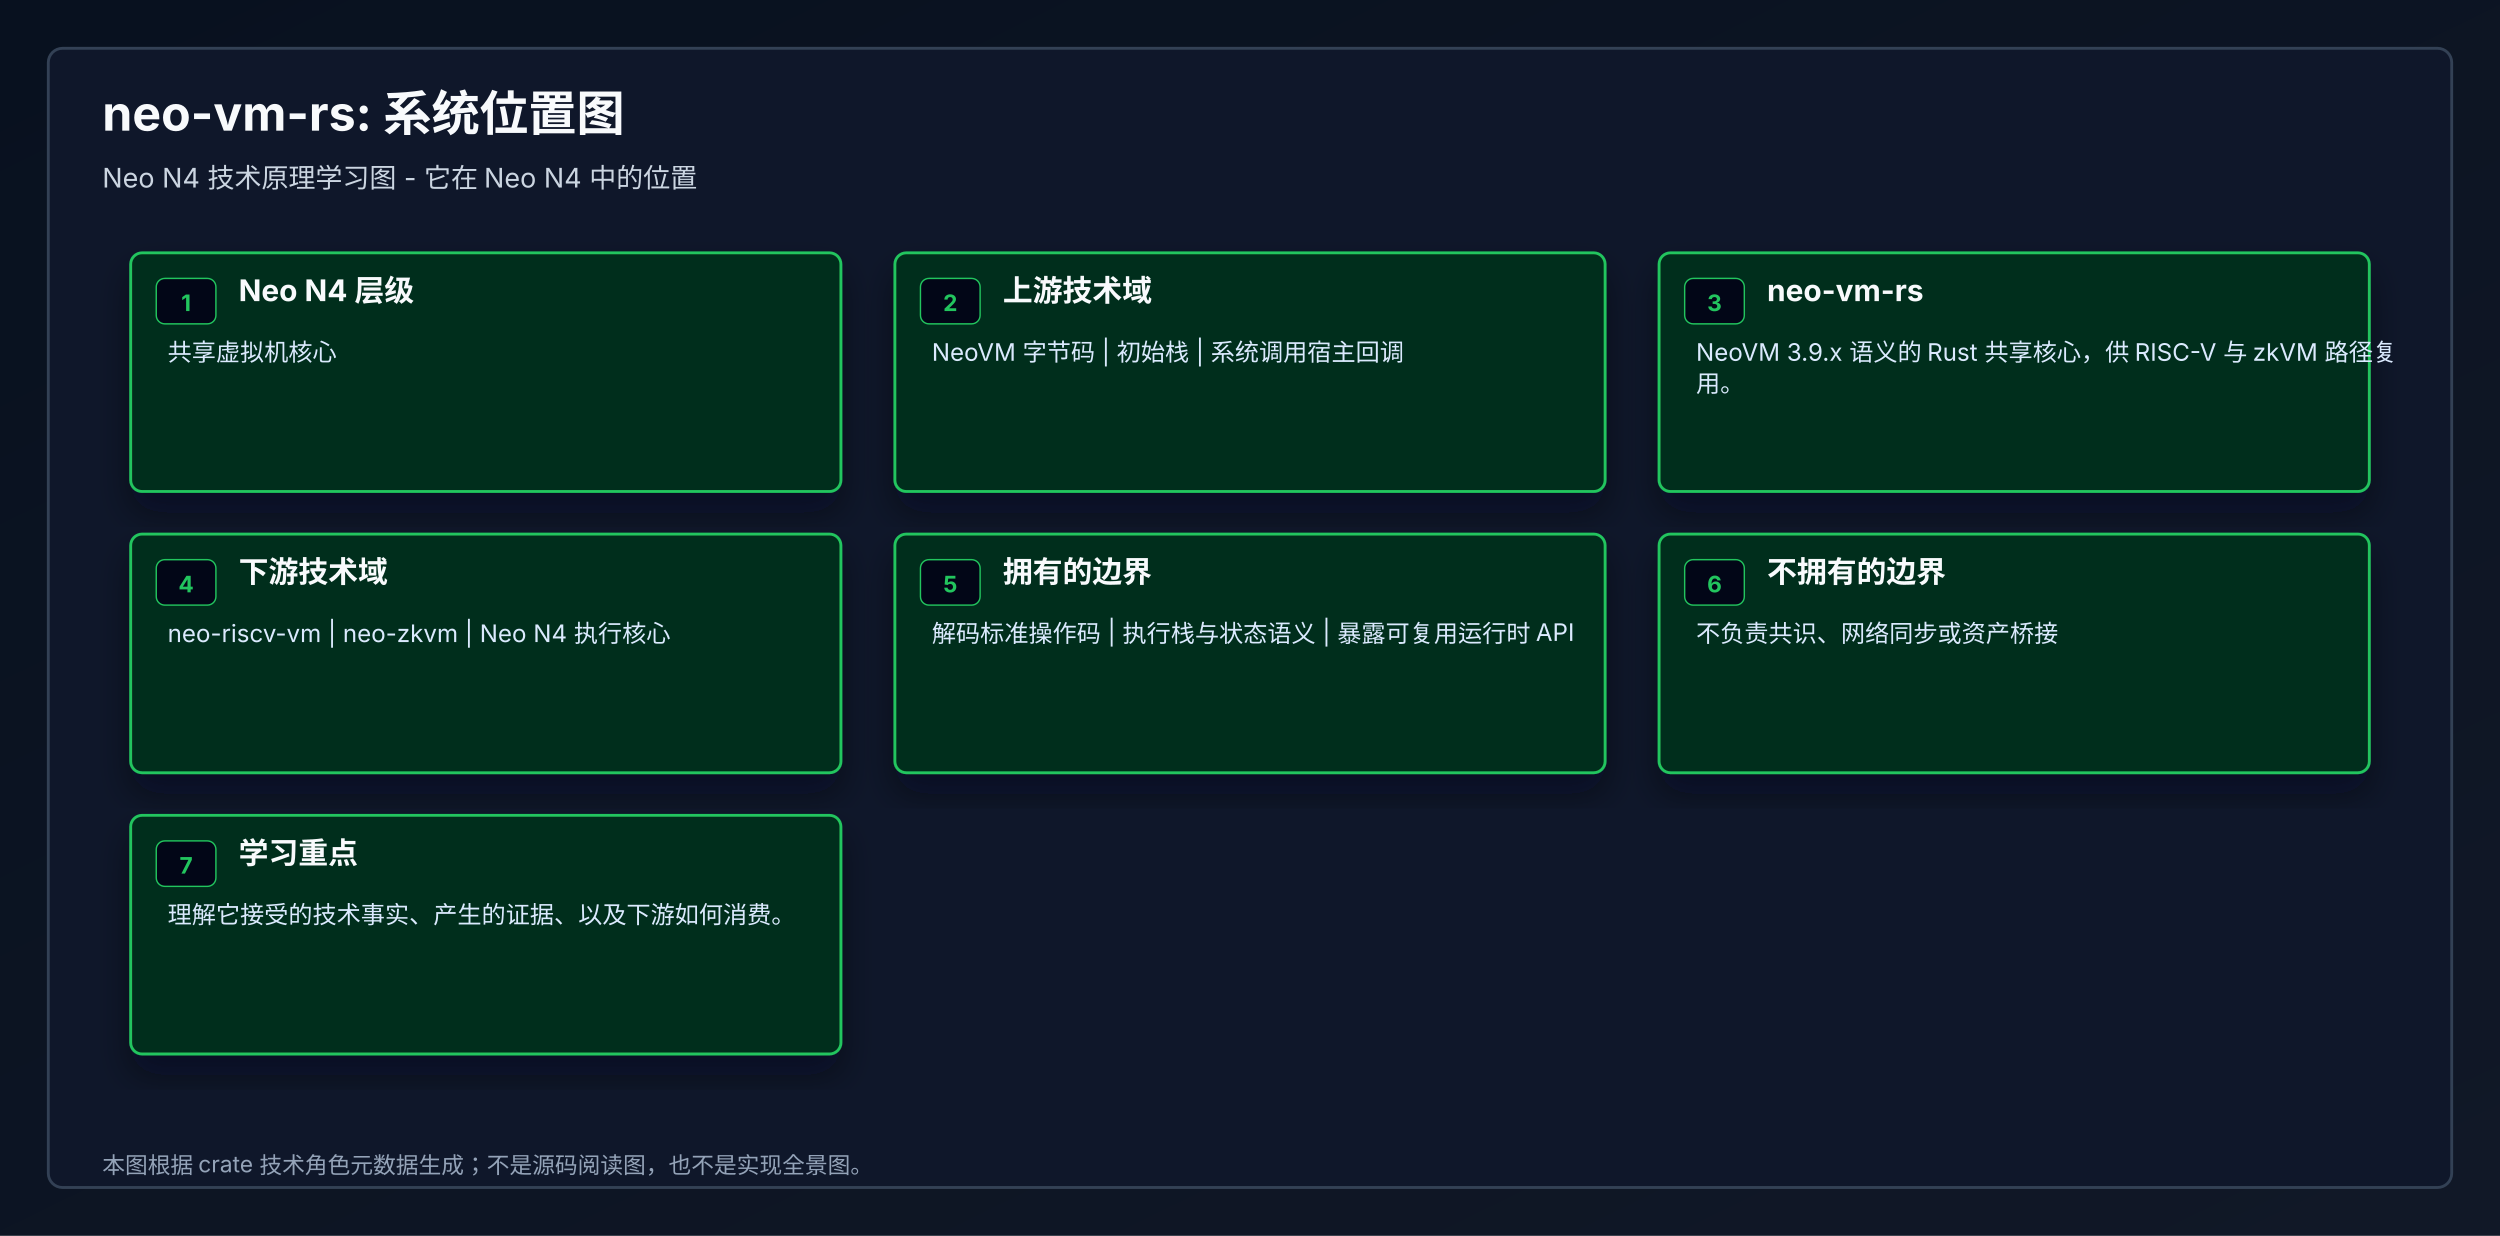
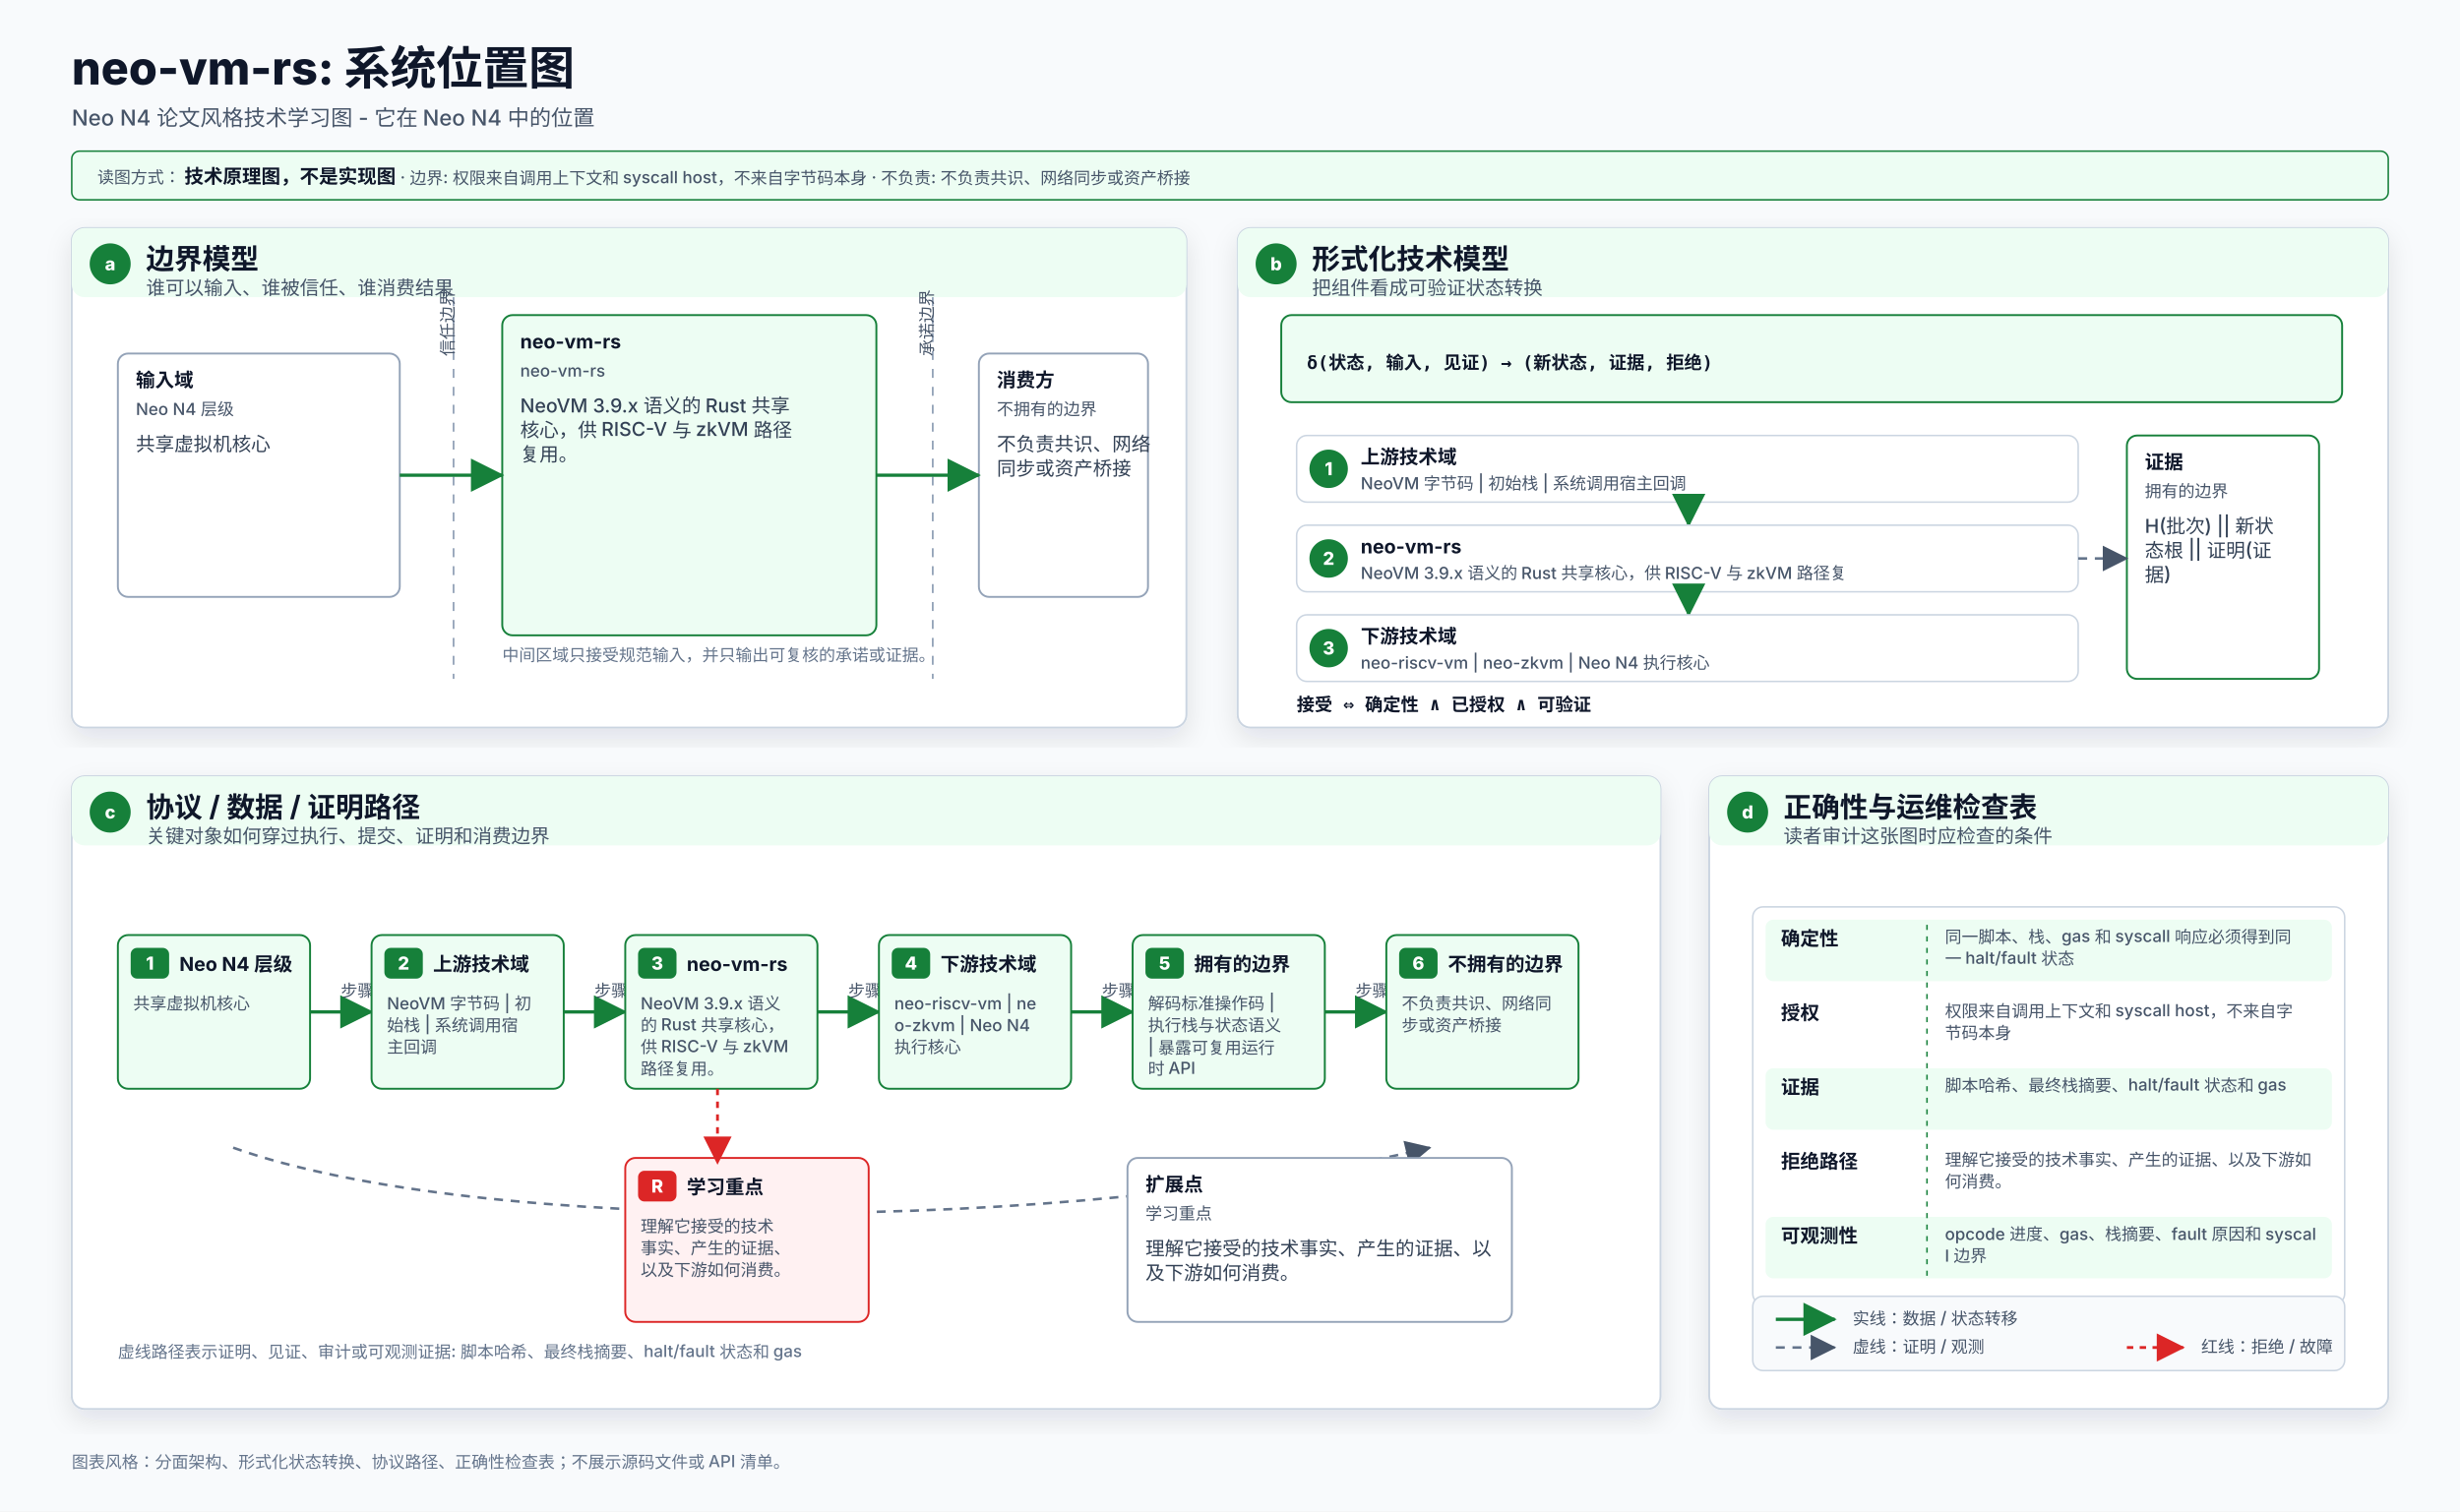
- <svg xmlns="http://www.w3.org/2000/svg" width="1760" height="870" viewBox="0 0 1760 870" role="img" aria-label="neo-vm-rs 系统位置图">
+ <svg xmlns="http://www.w3.org/2000/svg" width="1920" height="1180" viewBox="0 0 1920 1180" role="img" aria-label="neo-vm-rs 系统位置图">
  <defs>
-     <linearGradient id="bg" x1="0" y1="0" x2="1" y2="1">
-       <stop offset="0%" stop-color="#08111f" />
-       <stop offset="100%" stop-color="#111827" />
-     </linearGradient>
-     <filter id="shadow" x="-15%" y="-15%" width="130%" height="130%">
-       <feDropShadow dx="0" dy="14" stdDeviation="12" flood-color="#020617" flood-opacity="0.42" />
+     <marker id="arrow" viewBox="0 0 10 10" refX="9.4" refY="5" markerWidth="10" markerHeight="10" orient="auto">
+       <path d="M0,0 L10,5 L0,10 Z" fill="#475569" />
+     </marker>
+     <marker id="arrowAccent" viewBox="0 0 10 10" refX="9.4" refY="5" markerWidth="10" markerHeight="10" orient="auto">
+       <path d="M0,0 L10,5 L0,10 Z" fill="#16803a" />
+     </marker>
+     <marker id="arrowFault" viewBox="0 0 10 10" refX="9.4" refY="5" markerWidth="10" markerHeight="10" orient="auto">
+       <path d="M0,0 L10,5 L0,10 Z" fill="#dc2626" />
+     </marker>
+     <filter id="paperShadow" x="-3%" y="-4%" width="106%" height="108%">
+       <feDropShadow dx="0" dy="8" stdDeviation="10" flood-color="#0f172a" flood-opacity="0.10" />
    </filter>
+     <style>
+ .bg{fill:#f8fafc}.panel{fill:#ffffff;stroke:#cbd5e1;stroke-width:1.5;filter:url(#paperShadow)}
+ .panelTitle{font:700 22px 'Inter','Segoe UI',Arial,sans-serif;fill:#0f172a}.panelSub{font:500 15px 'Inter','Segoe UI',Arial,sans-serif;fill:#475569}
+ .title{font:800 36px 'Inter','Segoe UI',Arial,sans-serif;fill:#0f172a}.subtitle{font:500 17px 'Inter','Segoe UI',Arial,sans-serif;fill:#475569}
+ .small{font:500 13px 'Inter','Segoe UI',Arial,sans-serif;fill:#475569}.body{font:500 15px 'Inter','Segoe UI',Arial,sans-serif;fill:#334155}
+ .bodyStrong{font:750 15px 'Inter','Segoe UI',Arial,sans-serif;fill:#0f172a}.mono{font:650 14px 'Cascadia Mono','SFMono-Regular',Consolas,monospace;fill:#0f172a}
+ .label{font:800 14px 'Inter','Segoe UI',Arial,sans-serif;fill:#ffffff}.caption{font:500 13px 'Inter','Segoe UI',Arial,sans-serif;fill:#64748b}
+ .arrow{stroke:#475569;stroke-width:2.2;fill:none;marker-end:url(#arrow)}.arrowAccent{stroke:#16803a;stroke-width:2.6;fill:none;marker-end:url(#arrowAccent)}.arrowDash{stroke:#64748b;stroke-width:2;fill:none;stroke-dasharray:7 6;marker-end:url(#arrow)}.arrowFault{stroke:#dc2626;stroke-width:2.2;fill:none;stroke-dasharray:5 5;marker-end:url(#arrowFault)}
+ </style>
  </defs>
-   <rect width="1760" height="100%" fill="url(#bg)" />
-   <rect x="34" y="34" width="1692" height="802" rx="10" fill="#0f172a" stroke="#334155" stroke-width="2" />
-   <text x="72" y="92" fill="#f8fafc" font-family="Inter,Segoe UI,Arial,sans-serif" font-size="34" font-weight="700">neo-vm-rs: 系统位置图</text>
-   <text x="72" y="132" fill="#cbd5e1" font-family="Inter,Segoe UI,Arial,sans-serif" font-size="19">Neo N4 技术原理学习图 - 它在 Neo N4 中的位置</text>
-   <rect x="92" y="178" width="500" height="168" rx="8" fill="#052e1a" stroke="#22c55e" stroke-width="2" filter="url(#shadow)" />
-   <rect x="110" y="196" width="42" height="32" rx="6" fill="#020617" stroke="#22c55e" stroke-width="1" />
-   <text x="131" y="219" text-anchor="middle" fill="#22c55e" font-family="Inter,Segoe UI,Arial,sans-serif" font-size="16" font-weight="700">1</text>
-   <text x="168" y="212" fill="#f8fafc" font-family="Inter,Segoe UI,Arial,sans-serif" font-size="21" font-weight="700">Neo N4 层级</text>
-   <text x="118" y="254" fill="#dbeafe" font-family="Inter,Segoe UI,Arial,sans-serif" font-size="17">共享虚拟机核心</text>
-   <rect x="630" y="178" width="500" height="168" rx="8" fill="#052e1a" stroke="#22c55e" stroke-width="2" filter="url(#shadow)" />
-   <rect x="648" y="196" width="42" height="32" rx="6" fill="#020617" stroke="#22c55e" stroke-width="1" />
-   <text x="669" y="219" text-anchor="middle" fill="#22c55e" font-family="Inter,Segoe UI,Arial,sans-serif" font-size="16" font-weight="700">2</text>
-   <text x="706" y="212" fill="#f8fafc" font-family="Inter,Segoe UI,Arial,sans-serif" font-size="21" font-weight="700">上游技术域</text>
-   <text x="656" y="254" fill="#dbeafe" font-family="Inter,Segoe UI,Arial,sans-serif" font-size="17">NeoVM 字节码 | 初始栈 | 系统调用宿主回调</text>
-   <rect x="1168" y="178" width="500" height="168" rx="8" fill="#052e1a" stroke="#22c55e" stroke-width="2" filter="url(#shadow)" />
-   <rect x="1186" y="196" width="42" height="32" rx="6" fill="#020617" stroke="#22c55e" stroke-width="1" />
-   <text x="1207" y="219" text-anchor="middle" fill="#22c55e" font-family="Inter,Segoe UI,Arial,sans-serif" font-size="16" font-weight="700">3</text>
-   <text x="1244" y="212" fill="#f8fafc" font-family="Inter,Segoe UI,Arial,sans-serif" font-size="21" font-weight="700">neo-vm-rs</text>
-   <text x="1194" y="254" fill="#dbeafe" font-family="Inter,Segoe UI,Arial,sans-serif" font-size="17">NeoVM 3.9.x 语义的 Rust 共享核心，供 RISC-V 与 zkVM 路径复</text>
-   <text x="1194" y="276" fill="#dbeafe" font-family="Inter,Segoe UI,Arial,sans-serif" font-size="17">用。</text>
-   <rect x="92" y="376" width="500" height="168" rx="8" fill="#052e1a" stroke="#22c55e" stroke-width="2" filter="url(#shadow)" />
-   <rect x="110" y="394" width="42" height="32" rx="6" fill="#020617" stroke="#22c55e" stroke-width="1" />
-   <text x="131" y="417" text-anchor="middle" fill="#22c55e" font-family="Inter,Segoe UI,Arial,sans-serif" font-size="16" font-weight="700">4</text>
-   <text x="168" y="410" fill="#f8fafc" font-family="Inter,Segoe UI,Arial,sans-serif" font-size="21" font-weight="700">下游技术域</text>
-   <text x="118" y="452" fill="#dbeafe" font-family="Inter,Segoe UI,Arial,sans-serif" font-size="17">neo-riscv-vm | neo-zkvm | Neo N4 执行核心</text>
-   <rect x="630" y="376" width="500" height="168" rx="8" fill="#052e1a" stroke="#22c55e" stroke-width="2" filter="url(#shadow)" />
-   <rect x="648" y="394" width="42" height="32" rx="6" fill="#020617" stroke="#22c55e" stroke-width="1" />
-   <text x="669" y="417" text-anchor="middle" fill="#22c55e" font-family="Inter,Segoe UI,Arial,sans-serif" font-size="16" font-weight="700">5</text>
-   <text x="706" y="410" fill="#f8fafc" font-family="Inter,Segoe UI,Arial,sans-serif" font-size="21" font-weight="700">拥有的边界</text>
-   <text x="656" y="452" fill="#dbeafe" font-family="Inter,Segoe UI,Arial,sans-serif" font-size="17">解码标准操作码 | 执行栈与状态语义 | 暴露可复用运行时 API</text>
-   <rect x="1168" y="376" width="500" height="168" rx="8" fill="#052e1a" stroke="#22c55e" stroke-width="2" filter="url(#shadow)" />
-   <rect x="1186" y="394" width="42" height="32" rx="6" fill="#020617" stroke="#22c55e" stroke-width="1" />
-   <text x="1207" y="417" text-anchor="middle" fill="#22c55e" font-family="Inter,Segoe UI,Arial,sans-serif" font-size="16" font-weight="700">6</text>
-   <text x="1244" y="410" fill="#f8fafc" font-family="Inter,Segoe UI,Arial,sans-serif" font-size="21" font-weight="700">不拥有的边界</text>
-   <text x="1194" y="452" fill="#dbeafe" font-family="Inter,Segoe UI,Arial,sans-serif" font-size="17">不负责共识、网络同步或资产桥接</text>
-   <rect x="92" y="574" width="500" height="168" rx="8" fill="#052e1a" stroke="#22c55e" stroke-width="2" filter="url(#shadow)" />
-   <rect x="110" y="592" width="42" height="32" rx="6" fill="#020617" stroke="#22c55e" stroke-width="1" />
-   <text x="131" y="615" text-anchor="middle" fill="#22c55e" font-family="Inter,Segoe UI,Arial,sans-serif" font-size="16" font-weight="700">7</text>
-   <text x="168" y="608" fill="#f8fafc" font-family="Inter,Segoe UI,Arial,sans-serif" font-size="21" font-weight="700">学习重点</text>
-   <text x="118" y="650" fill="#dbeafe" font-family="Inter,Segoe UI,Arial,sans-serif" font-size="17">理解它接受的技术事实、产生的证据、以及下游如何消费。</text>
-   <text x="72" y="826" fill="#94a3b8" font-family="Inter,Segoe UI,Arial,sans-serif" font-size="16">本图根据 crate 技术角色元数据生成；不是源码阅读图，也不是实现全景图。</text>
+   <rect class="bg" width="1920" height="1180" />
+   <text x="56" y="66" class="title">neo-vm-rs: 系统位置图</text>
+   <text x="56" y="98" class="subtitle">Neo N4 论文风格技术学习图 - 它在 Neo N4 中的位置</text>
+   <rect x="56" y="118" width="1808" height="38" rx="6" fill="#edfdf3" stroke="#16803a" stroke-width="1.2" />
+   <text x="76" y="143" class="small">读图方式： <tspan class="bodyStrong">技术原理图，不是实现图</tspan> · 边界: 权限来自调用上下文和 syscall host，不来自字节码本身 · 不负责: 不负责共识、网络同步或资产桥接</text>
+   <rect x="56" y="178" width="870" height="390" rx="10" class="panel" />
+   <rect x="56" y="178" width="870" height="54" rx="10" fill="#edfdf3" stroke="#cbd5e1" stroke-width="0" />
+   <circle cx="86" cy="206" r="16" fill="#16803a" />
+   <text x="86" y="211" text-anchor="middle" class="label">a</text>
+   <text x="114" y="210" class="panelTitle">边界模型</text>
+   <text x="114" y="230" class="panelSub">谁可以输入、谁被信任、谁消费结果</text>
+   <rect x="966" y="178" width="898" height="390" rx="10" class="panel" />
+   <rect x="966" y="178" width="898" height="54" rx="10" fill="#edfdf3" stroke="#cbd5e1" stroke-width="0" />
+   <circle cx="996" cy="206" r="16" fill="#16803a" />
+   <text x="996" y="211" text-anchor="middle" class="label">b</text>
+   <text x="1024" y="210" class="panelTitle">形式化技术模型</text>
+   <text x="1024" y="230" class="panelSub">把组件看成可验证状态转换</text>
+   <rect x="56" y="606" width="1240" height="494" rx="10" class="panel" />
+   <rect x="56" y="606" width="1240" height="54" rx="10" fill="#edfdf3" stroke="#cbd5e1" stroke-width="0" />
+   <circle cx="86" cy="634" r="16" fill="#16803a" />
+   <text x="86" y="639" text-anchor="middle" class="label">c</text>
+   <text x="114" y="638" class="panelTitle">协议 / 数据 / 证明路径</text>
+   <text x="114" y="658" class="panelSub">关键对象如何穿过执行、提交、证明和消费边界</text>
+   <rect x="1334" y="606" width="530" height="494" rx="10" class="panel" />
+   <rect x="1334" y="606" width="530" height="54" rx="10" fill="#edfdf3" stroke="#cbd5e1" stroke-width="0" />
+   <circle cx="1364" cy="634" r="16" fill="#16803a" />
+   <text x="1364" y="639" text-anchor="middle" class="label">d</text>
+   <text x="1392" y="638" class="panelTitle">正确性与运维检查表</text>
+   <text x="1392" y="658" class="panelSub">读者审计这张图时应检查的条件</text>
+   <rect x="92" y="276" width="220" height="190" rx="8" fill="#ffffff" stroke="#94a3b8" stroke-width="1.5" />
+   <text x="106" y="302" class="bodyStrong">输入域</text>
+   <text x="106" y="324" class="small">Neo N4 层级</text>
+   <text x="106" y="352" class="body">共享虚拟机核心</text>
+   <line x1="354" y1="232" x2="354" y2="530" stroke="#94a3b8" stroke-width="1.4" stroke-dasharray="7 7" />
+   <text x="354" y="252" class="small" text-anchor="middle" transform="rotate(-90 354 252)">信任边界</text>
+   <rect x="392" y="246" width="292" height="250" rx="8" fill="#edfdf3" stroke="#16803a" stroke-width="1.5" />
+   <text x="406" y="272" class="bodyStrong">neo-vm-rs</text>
+   <text x="406" y="294" class="small">neo-vm-rs</text>
+   <text x="406" y="322" class="body">NeoVM 3.9.x 语义的 Rust 共享</text>
+   <text x="406" y="341" class="body">核心，供 RISC-V 与 zkVM 路径</text>
+   <text x="406" y="360" class="body">复用。</text>
+   <line x1="728" y1="232" x2="728" y2="530" stroke="#94a3b8" stroke-width="1.4" stroke-dasharray="7 7" />
+   <text x="728" y="252" class="small" text-anchor="middle" transform="rotate(-90 728 252)">承诺边界</text>
+   <rect x="764" y="276" width="132" height="190" rx="8" fill="#ffffff" stroke="#94a3b8" stroke-width="1.5" />
+   <text x="778" y="302" class="bodyStrong">消费方</text>
+   <text x="778" y="324" class="small">不拥有的边界</text>
+   <text x="778" y="352" class="body">不负责共识、网络</text>
+   <text x="778" y="371" class="body">同步或资产桥接</text>
+   <path class="arrowAccent" d="M312 371 C338 371 358 371 392 371" />
+   <path class="arrowAccent" d="M684 371 C706 371 730 371 764 371" />
+   <text x="392" y="516" class="caption">中间区域只接受规范输入，并只输出可复核的承诺或证据。</text>
+   <rect x="1000" y="246" width="828" height="68" rx="8" fill="#edfdf3" stroke="#16803a" stroke-width="1.5" />
+   <text x="1020" y="288" class="mono">δ(状态, 输入, 见证) → (新状态, 证据, 拒绝)</text>
+   <rect x="1012" y="340" width="610" height="52" rx="8" fill="#ffffff" stroke="#cbd5e1" stroke-width="1.2" />
+   <circle cx="1037" cy="366" r="15" fill="#16803a" />
+   <text x="1037" y="371" text-anchor="middle" class="label">1</text>
+   <text x="1062" y="362" class="bodyStrong">上游技术域</text>
+   <text x="1062" y="382" class="small">NeoVM 字节码 | 初始栈 | 系统调用宿主回调</text>
+   <path class="arrowAccent" d="M1318 392 L1318 410" />
+   <rect x="1012" y="410" width="610" height="52" rx="8" fill="#ffffff" stroke="#cbd5e1" stroke-width="1.2" />
+   <circle cx="1037" cy="436" r="15" fill="#16803a" />
+   <text x="1037" y="441" text-anchor="middle" class="label">2</text>
+   <text x="1062" y="432" class="bodyStrong">neo-vm-rs</text>
+   <text x="1062" y="452" class="small">NeoVM 3.9.x 语义的 Rust 共享核心，供 RISC-V 与 zkVM 路径复</text>
+   <path class="arrowAccent" d="M1318 462 L1318 480" />
+   <rect x="1012" y="480" width="610" height="52" rx="8" fill="#ffffff" stroke="#cbd5e1" stroke-width="1.2" />
+   <circle cx="1037" cy="506" r="15" fill="#16803a" />
+   <text x="1037" y="511" text-anchor="middle" class="label">3</text>
+   <text x="1062" y="502" class="bodyStrong">下游技术域</text>
+   <text x="1062" y="522" class="small">neo-riscv-vm | neo-zkvm | Neo N4 执行核心</text>
+   <rect x="1660" y="340" width="150" height="190" rx="8" fill="#ffffff" stroke="#16803a" stroke-width="1.5" />
+   <text x="1674" y="366" class="bodyStrong">证据</text>
+   <text x="1674" y="388" class="small">拥有的边界</text>
+   <text x="1674" y="416" class="body">H(批次) || 新状</text>
+   <text x="1674" y="435" class="body">态根 || 证明(证</text>
+   <text x="1674" y="454" class="body">据)</text>
+   <path class="arrowDash" d="M1622 436 C1642 436 1648 436 1660 436" />
+   <text x="1012" y="555" class="mono">接受 ⇔ 确定性 ∧ 已授权 ∧ 可验证</text>
+   <rect x="92" y="730" width="150" height="120" rx="8" fill="#edfdf3" stroke="#16803a" stroke-width="1.5" />
+   <rect x="102" y="740" width="30" height="24" rx="5" fill="#16803a" />
+   <text x="117" y="757" text-anchor="middle" class="label">1</text>
+   <text x="140" y="758" class="bodyStrong">Neo N4 层级</text>
+   <text x="104" y="788" class="small">共享虚拟机核心</text>
+   <path class="arrowAccent" d="M242 790 L290 790" />
+   <text x="266" y="778" class="small">步骤 1</text>
+   <rect x="290" y="730" width="150" height="120" rx="8" fill="#edfdf3" stroke="#16803a" stroke-width="1.5" />
+   <rect x="300" y="740" width="30" height="24" rx="5" fill="#16803a" />
+   <text x="315" y="757" text-anchor="middle" class="label">2</text>
+   <text x="338" y="758" class="bodyStrong">上游技术域</text>
+   <text x="302" y="788" class="small">NeoVM 字节码 | 初</text>
+   <text x="302" y="805" class="small">始栈 | 系统调用宿</text>
+   <text x="302" y="822" class="small">主回调</text>
+   <path class="arrowAccent" d="M440 790 L488 790" />
+   <text x="464" y="778" class="small">步骤 2</text>
+   <rect x="488" y="730" width="150" height="120" rx="8" fill="#edfdf3" stroke="#16803a" stroke-width="1.5" />
+   <rect x="498" y="740" width="30" height="24" rx="5" fill="#16803a" />
+   <text x="513" y="757" text-anchor="middle" class="label">3</text>
+   <text x="536" y="758" class="bodyStrong">neo-vm-rs</text>
+   <text x="500" y="788" class="small">NeoVM 3.9.x 语义</text>
+   <text x="500" y="805" class="small">的 Rust 共享核心，</text>
+   <text x="500" y="822" class="small">供 RISC-V 与 zkVM</text>
+   <text x="500" y="839" class="small"> 路径复用。</text>
+   <path class="arrowAccent" d="M638 790 L686 790" />
+   <text x="662" y="778" class="small">步骤 3</text>
+   <rect x="686" y="730" width="150" height="120" rx="8" fill="#edfdf3" stroke="#16803a" stroke-width="1.5" />
+   <rect x="696" y="740" width="30" height="24" rx="5" fill="#16803a" />
+   <text x="711" y="757" text-anchor="middle" class="label">4</text>
+   <text x="734" y="758" class="bodyStrong">下游技术域</text>
+   <text x="698" y="788" class="small">neo-riscv-vm | ne</text>
+   <text x="698" y="805" class="small">o-zkvm | Neo N4 </text>
+   <text x="698" y="822" class="small">执行核心</text>
+   <path class="arrowAccent" d="M836 790 L884 790" />
+   <text x="860" y="778" class="small">步骤 4</text>
+   <rect x="884" y="730" width="150" height="120" rx="8" fill="#edfdf3" stroke="#16803a" stroke-width="1.5" />
+   <rect x="894" y="740" width="30" height="24" rx="5" fill="#16803a" />
+   <text x="909" y="757" text-anchor="middle" class="label">5</text>
+   <text x="932" y="758" class="bodyStrong">拥有的边界</text>
+   <text x="896" y="788" class="small">解码标准操作码 | </text>
+   <text x="896" y="805" class="small">执行栈与状态语义 </text>
+   <text x="896" y="822" class="small">| 暴露可复用运行</text>
+   <text x="896" y="839" class="small">时 API</text>
+   <path class="arrowAccent" d="M1034 790 L1082 790" />
+   <text x="1058" y="778" class="small">步骤 5</text>
+   <rect x="1082" y="730" width="150" height="120" rx="8" fill="#edfdf3" stroke="#16803a" stroke-width="1.5" />
+   <rect x="1092" y="740" width="30" height="24" rx="5" fill="#16803a" />
+   <text x="1107" y="757" text-anchor="middle" class="label">6</text>
+   <text x="1130" y="758" class="bodyStrong">不拥有的边界</text>
+   <text x="1094" y="788" class="small">不负责共识、网络同</text>
+   <text x="1094" y="805" class="small">步或资产桥接</text>
+   <path class="arrowDash" d="M182 896 C372 964 832 964 1116 896" />
+   <rect x="488" y="904" width="190" height="128" rx="8" fill="#fff1f2" stroke="#dc2626" stroke-width="1.5" />
+   <rect x="498" y="914" width="30" height="24" rx="5" fill="#dc2626" />
+   <text x="513" y="931" text-anchor="middle" class="label">R</text>
+   <text x="536" y="932" class="bodyStrong">学习重点</text>
+   <text x="500" y="962" class="small">理解它接受的技术</text>
+   <text x="500" y="979" class="small">事实、产生的证据、</text>
+   <text x="500" y="996" class="small">以及下游如何消费。</text>
+   <path class="arrowFault" d="M560 850 L560 908" />
+   <rect x="880" y="904" width="300" height="128" rx="8" fill="#ffffff" stroke="#94a3b8" stroke-width="1.5" />
+   <text x="894" y="930" class="bodyStrong">扩展点</text>
+   <text x="894" y="952" class="small">学习重点</text>
+   <text x="894" y="980" class="body">理解它接受的技术事实、产生的证据、以</text>
+   <text x="894" y="999" class="body">及下游如何消费。</text>
+   <text x="92" y="1060" class="caption">虚线路径表示证明、见证、审计或可观测证据: 脚本哈希、最终栈摘要、halt/fault 状态和 gas</text>
+   <rect x="1368" y="708" width="462" height="310" rx="8" fill="#ffffff" stroke="#cbd5e1" stroke-width="1.2" />
+   <rect x="1378" y="718" width="442" height="48" rx="6" fill="#edfdf3" />
+   <text x="1390" y="738" class="bodyStrong">确定性</text>
+   <text x="1518" y="736" class="small">同一脚本、栈、gas 和 syscall 响应必须得到同</text>
+   <text x="1518" y="753" class="small">一 halt/fault 状态</text>
+   <rect x="1378" y="776" width="442" height="48" rx="6" fill="#ffffff" />
+   <text x="1390" y="796" class="bodyStrong">授权</text>
+   <text x="1518" y="794" class="small">权限来自调用上下文和 syscall host，不来自字</text>
+   <text x="1518" y="811" class="small">节码本身</text>
+   <rect x="1378" y="834" width="442" height="48" rx="6" fill="#edfdf3" />
+   <text x="1390" y="854" class="bodyStrong">证据</text>
+   <text x="1518" y="852" class="small">脚本哈希、最终栈摘要、halt/fault 状态和 gas</text>
+   <rect x="1378" y="892" width="442" height="48" rx="6" fill="#ffffff" />
+   <text x="1390" y="912" class="bodyStrong">拒绝路径</text>
+   <text x="1518" y="910" class="small">理解它接受的技术事实、产生的证据、以及下游如</text>
+   <text x="1518" y="927" class="small">何消费。</text>
+   <rect x="1378" y="950" width="442" height="48" rx="6" fill="#edfdf3" />
+   <text x="1390" y="970" class="bodyStrong">可观测性</text>
+   <text x="1518" y="968" class="small">opcode 进度、gas、栈摘要、fault 原因和 syscal</text>
+   <text x="1518" y="985" class="small">l 边界</text>
+   <line x1="1504" y1="722" x2="1504" y2="998" stroke="#16803a" stroke-width="1.2" stroke-dasharray="4 5" />
+   <rect x="1368" y="1012" width="462" height="58" rx="8" fill="#f8fafc" stroke="#cbd5e1" stroke-width="1.2" />
+   <line x1="1386" y1="1030" x2="1432" y2="1030" stroke="#16803a" stroke-width="2.6" marker-end="url(#arrowAccent)" />
+   <text x="1446" y="1034" class="small">实线：数据 / 状态转移</text>
+   <line x1="1386" y1="1052" x2="1432" y2="1052" stroke="#64748b" stroke-width="2" stroke-dasharray="7 6" marker-end="url(#arrow)" />
+   <text x="1446" y="1056" class="small">虚线：证明 / 观测</text>
+   <line x1="1660" y1="1052" x2="1704" y2="1052" stroke="#dc2626" stroke-width="2.2" stroke-dasharray="5 5" marker-end="url(#arrowFault)" />
+   <text x="1718" y="1056" class="small">红线：拒绝 / 故障</text>
+   <text x="56" y="1146" class="caption">图表风格：分面架构、形式化状态转换、协议路径、正确性检查表；不展示源码文件或 API 清单。</text>
</svg>
